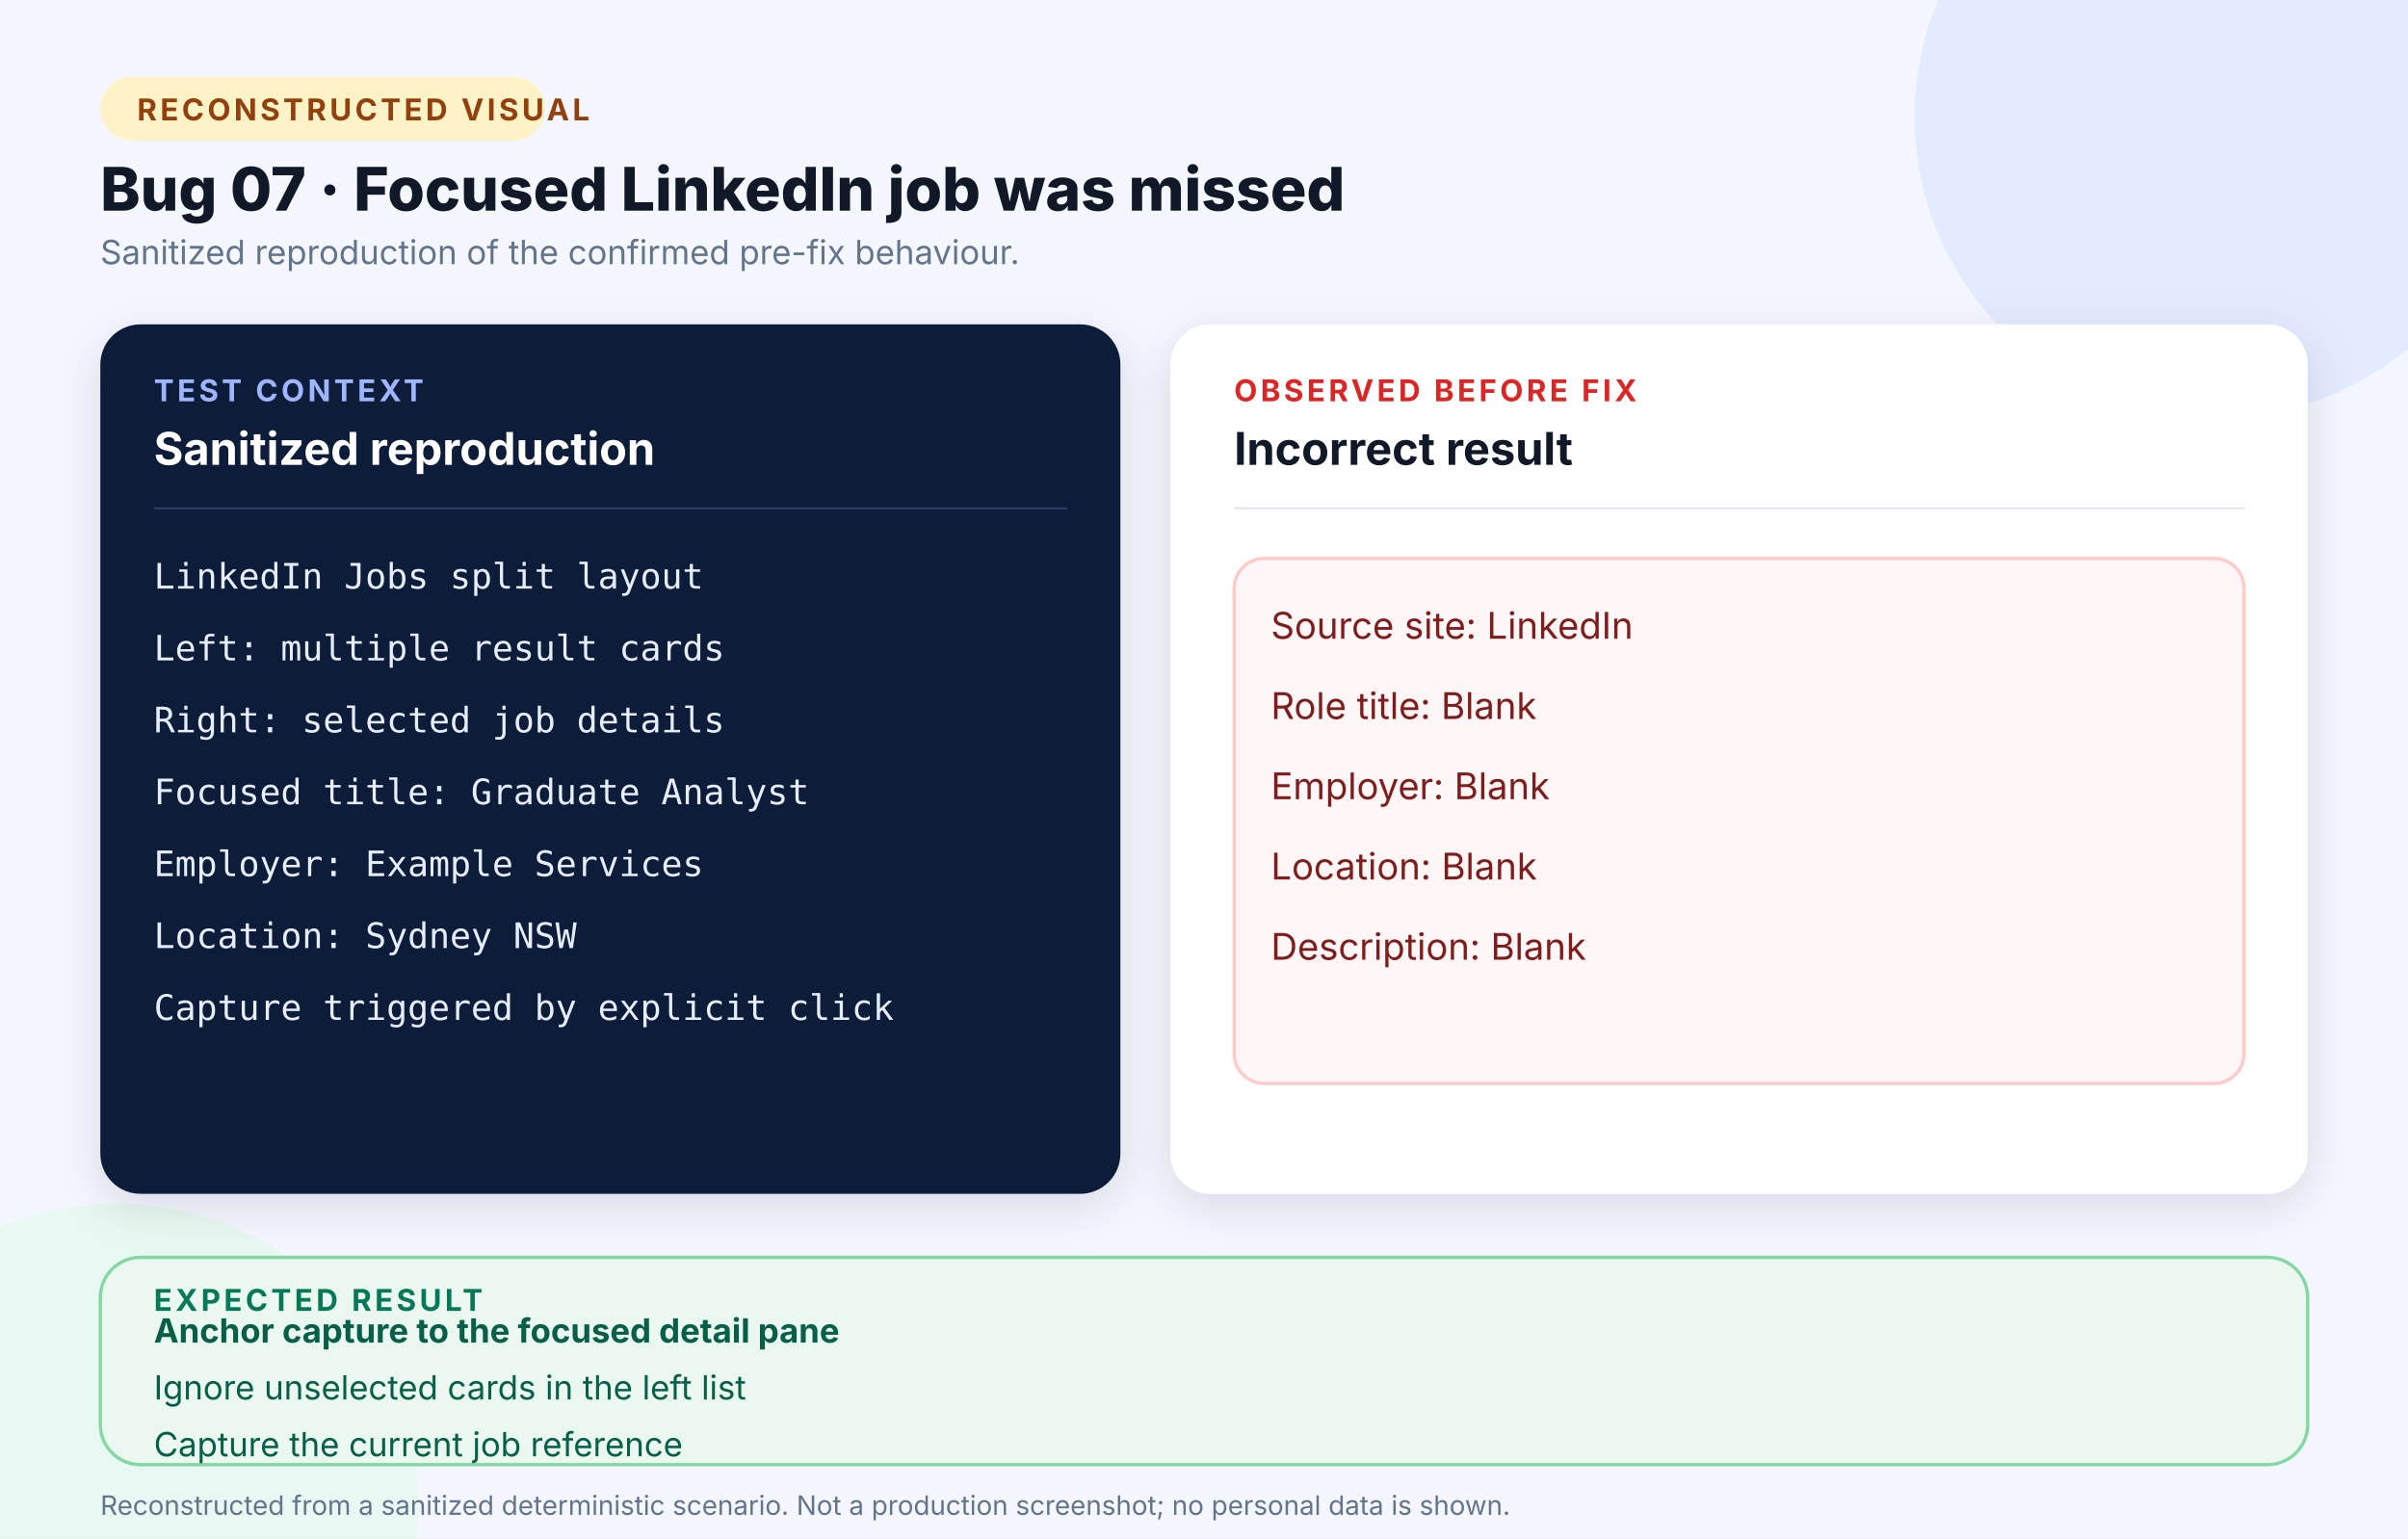
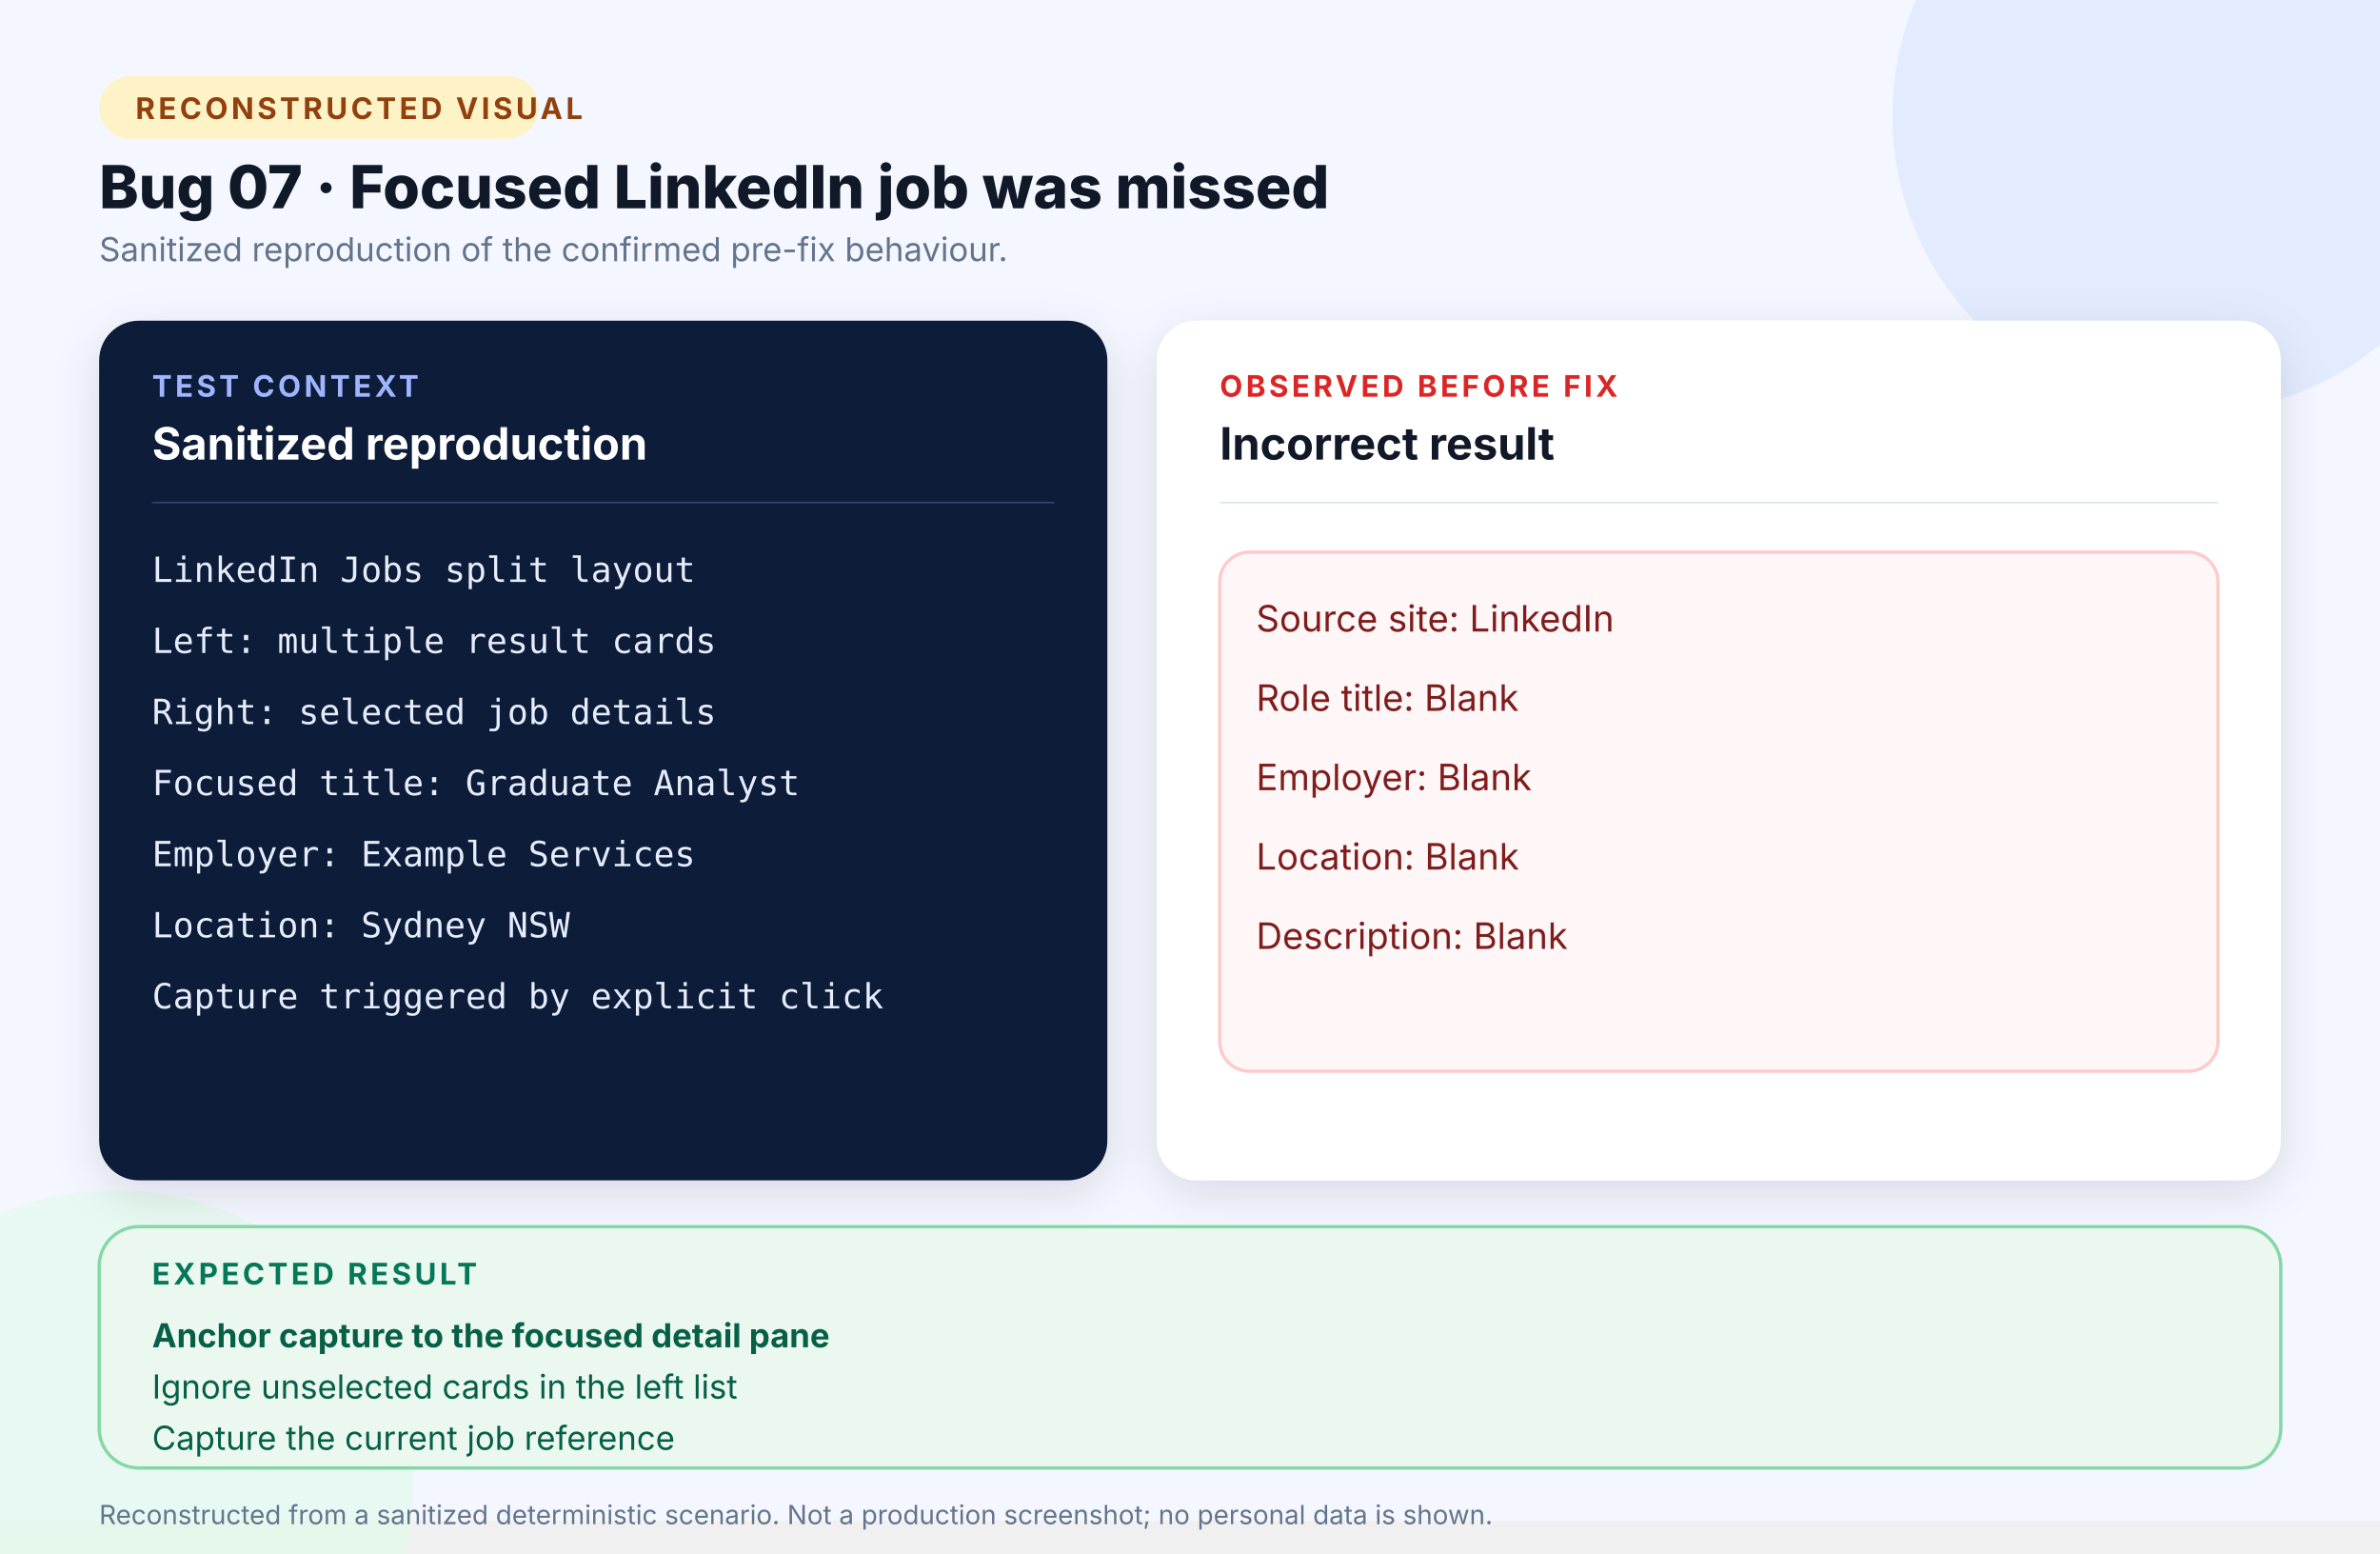
- <svg xmlns="http://www.w3.org/2000/svg" width="1440" height="920" viewBox="0 0 1440 920" role="img" aria-labelledby="title desc">
+ <svg xmlns="http://www.w3.org/2000/svg" width="1440" height="940" viewBox="0 0 1440 940" role="img" aria-labelledby="title desc">
  <defs>
    <filter id="s" x="-10%" y="-10%" width="120%" height="130%">
      <feDropShadow dx="0" dy="8" stdDeviation="14" flood-color="#0f172a" flood-opacity=".12" />
    </filter>
    <style>.sans{font-family:Inter,"Segoe UI",Arial,sans-serif}.mono{font-family:"Cascadia Code",Consolas,monospace}.tag{font-size:18px;font-weight:700;letter-spacing:2px}.line{font-size:21px;fill:#e5edff}.obs{font-size:22px;fill:#7f1d1d}.exp{font-size:20px;fill:#065f46}.strong{font-weight:750}.muted{fill:#64748b}</style>
  </defs>
  <rect width="1440" height="920" fill="#f4f7ff" />
  <circle cx="1325" cy="70" r="180" fill="#dbe7ff" opacity=".7" />
  <circle cx="70" cy="900" r="180" fill="#dcfce7" opacity=".55" />
  <g class="sans">
    <rect x="60" y="46" width="266" height="38" rx="19" fill="#fef3c7" />
    <text x="82" y="72" class="tag" fill="#92400e">RECONSTRUCTED VISUAL</text>
    <text x="60" y="126" font-size="36" font-weight="800" fill="#111827">Bug 07 · Focused LinkedIn job was missed</text>
    <text x="60" y="158" font-size="20" class="muted">Sanitized reproduction of the confirmed pre-fix behaviour.</text>
    <g filter="url(#s)">
      <rect x="60" y="194" width="610" height="520" rx="24" fill="#111b38" />
      <rect x="700" y="194" width="680" height="520" rx="24" fill="#fff" />
    </g>
    <text x="92" y="240" class="tag" fill="#9fb5ff">TEST CONTEXT</text>
    <text x="92" y="278" font-size="27" font-weight="750" fill="#fff">Sanitized reproduction</text>
    <line x1="92" y1="304" x2="638" y2="304" stroke="#34436b" />
    <text x="92" y="352" class="mono line">LinkedIn Jobs split layout</text>
    <text x="92" y="395" class="mono line">Left: multiple result cards</text>
    <text x="92" y="438" class="mono line">Right: selected job details</text>
    <text x="92" y="481" class="mono line">Focused title: Graduate Analyst</text>
    <text x="92" y="524" class="mono line">Employer: Example Services</text>
    <text x="92" y="567" class="mono line">Location: Sydney NSW</text>
    <text x="92" y="610" class="mono line">Capture triggered by explicit click</text>
    <text x="738" y="240" class="tag" fill="#dc2626">OBSERVED BEFORE FIX</text>
    <text x="738" y="278" font-size="27" font-weight="750" fill="#111827">Incorrect result</text>
    <line x1="738" y1="304" x2="1342" y2="304" stroke="#dbe3f0" />
    <rect x="738" y="334" width="604" height="314" rx="18" fill="#fff7f7" stroke="#fecaca" stroke-width="2" />
    <text x="760" y="382" class="obs">Source site: LinkedIn</text>
    <text x="760" y="430" class="obs">Role title: Blank</text>
    <text x="760" y="478" class="obs">Employer: Blank</text>
    <text x="760" y="526" class="obs">Location: Blank</text>
    <text x="760" y="574" class="obs">Description: Blank</text>
-     <rect x="60" y="752" width="1320" height="124" rx="24" fill="#eaf8ef" stroke="#86d7a5" stroke-width="2" />
-     <text x="92" y="784" class="tag" fill="#047857">EXPECTED RESULT</text>
-     <text x="92" y="803" class="exp strong">Anchor capture to the focused detail pane</text>
-     <text x="92" y="837" class="exp">Ignore unselected cards in the left list</text>
-     <text x="92" y="871" class="exp">Capture the current job reference</text>
-     <text x="60" y="906" font-size="16" class="muted">Reconstructed from a sanitized deterministic scenario. Not a production screenshot; no personal data is shown.</text>
+     <rect x="60" y="742" width="1320" height="146" rx="24" fill="#eaf8ef" stroke="#86d7a5" stroke-width="2" />
+     <text x="92" y="777" class="tag" fill="#047857">EXPECTED RESULT</text>
+     <text x="92" y="815" class="exp strong">Anchor capture to the focused detail pane</text>
+     <text x="92" y="846" class="exp">Ignore unselected cards in the left list</text>
+     <text x="92" y="877" class="exp">Capture the current job reference</text>
+     <text x="60" y="922" font-size="16" class="muted">Reconstructed from a sanitized deterministic scenario. Not a production screenshot; no personal data is shown.</text>
  </g>
</svg>
